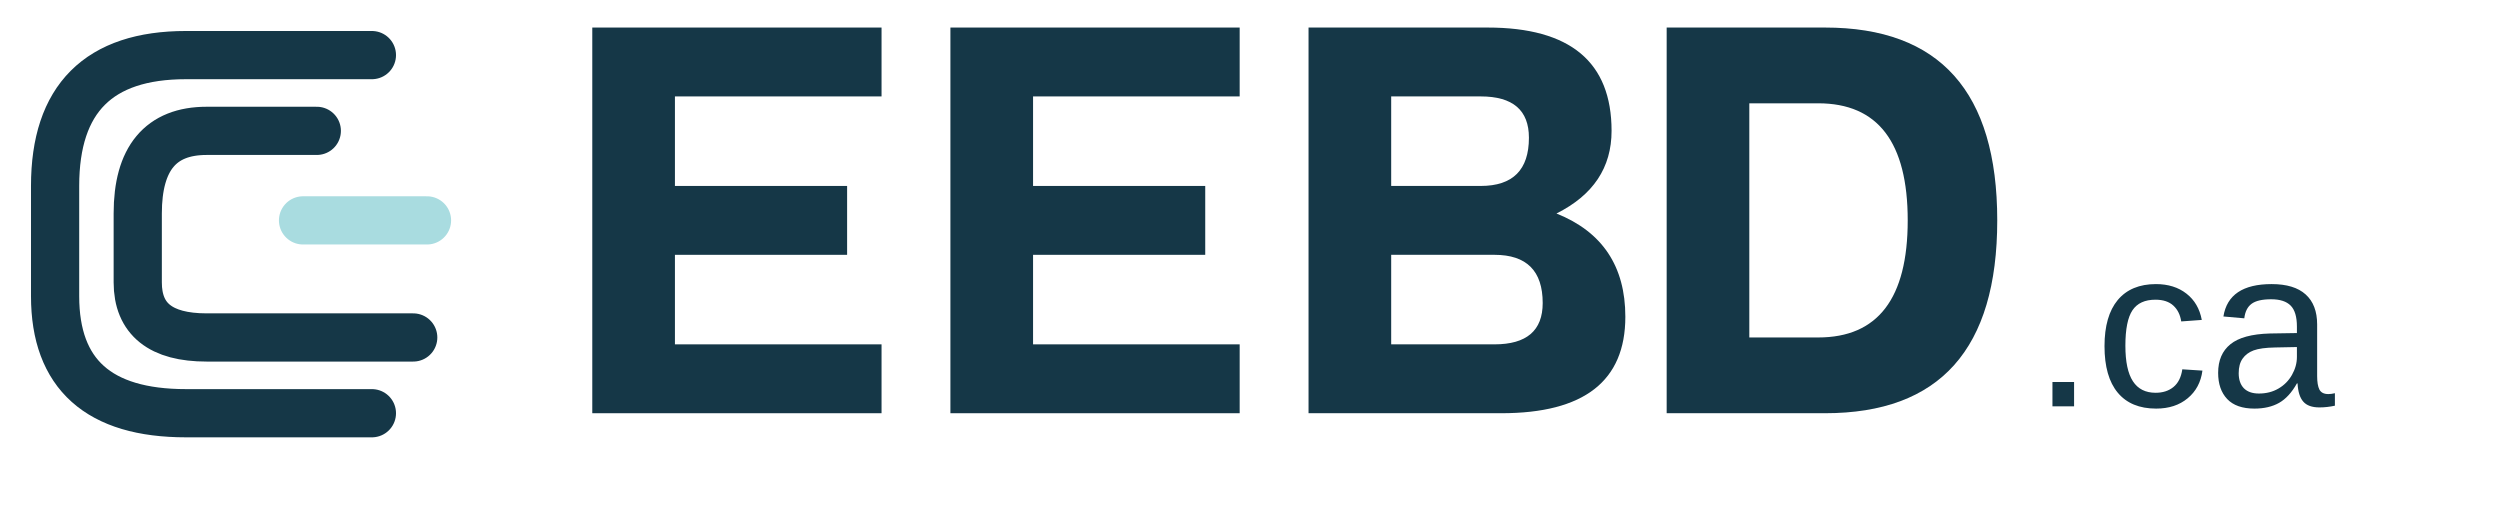
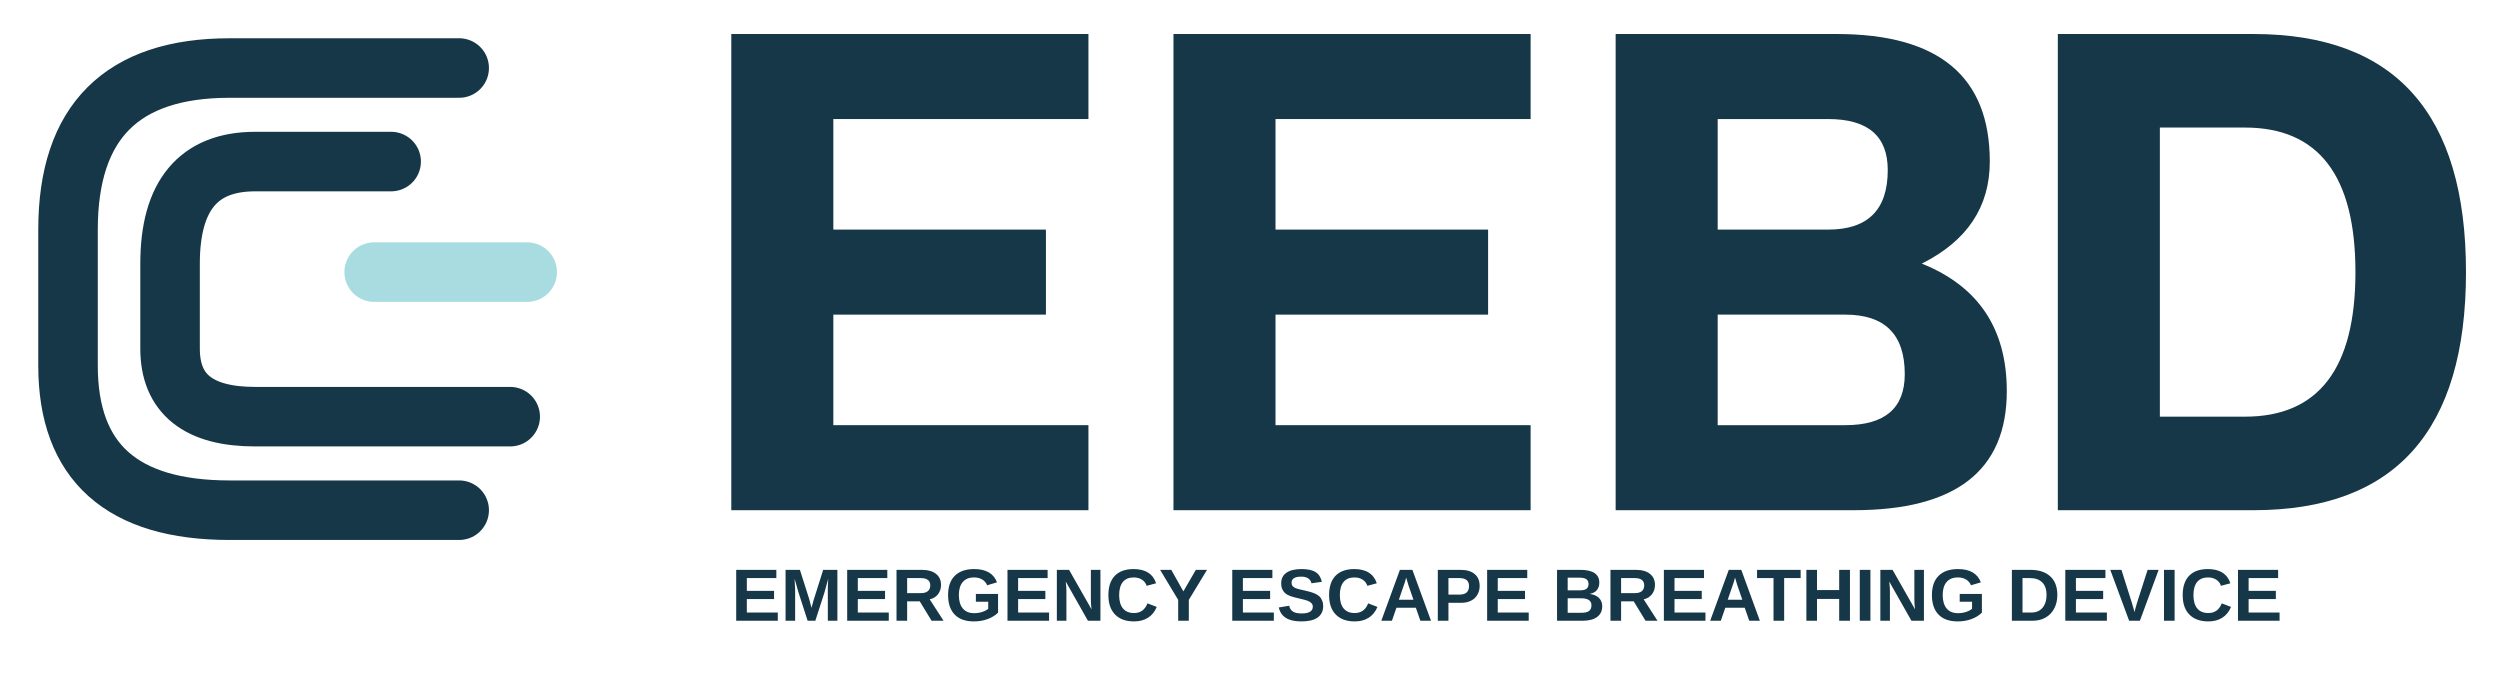
- <svg xmlns="http://www.w3.org/2000/svg" viewBox="0 0 363 76" role="img">
+ <svg xmlns="http://www.w3.org/2000/svg" viewBox="0 0 294 81" role="img">
  <g transform="translate(3 3)">
    <path fill="none" stroke="#153747" stroke-width="7" stroke-linecap="round" d="M51 5H24Q5 5 5 24V40Q5 57 24 57H51M43 16H27Q17 16 17 28V38Q17 46 27 46H57" />
    <path stroke="#a9dce0" stroke-width="7" stroke-linecap="round" d="M41 29H59" />
  </g>
  <g fill="#153747" fill-rule="evenodd" transform="translate(86 4)">
    <path d="M0 0H42V10H12V23H37V33H12V46H42V56H0Z" transform="translate(0 0)" />
    <path d="M0 0H42V10H12V23H37V33H12V46H42V56H0Z" transform="translate(52 0)" />
    <path d="M0 0H26Q44 0 44 15Q44 23 36 27Q46 31 46 42Q46 56 28 56H0ZM12 10V23H25Q32 23 32 16Q32 10 25 10ZM12 33V46H27Q34 46 34 40Q34 33 27 33Z" transform="translate(104 0)" />
    <path d="M0 0H23Q48 0 48 28Q48 56 23 56H0ZM12 11V45H22Q35 45 35 28Q35 11 22 11Z" transform="translate(156 0)" />
  </g>
-   <text x="295" y="59" fill="#153747" font-family="Arial, sans-serif" font-size="33" font-weight="400">.ca</text>
+   <text x="86" y="73" fill="#153747" font-family="Arial, sans-serif" font-size="8.7" font-weight="600" textLength="204" lengthAdjust="spacingAndGlyphs">EMERGENCY ESCAPE BREATHING DEVICE</text>
</svg>
